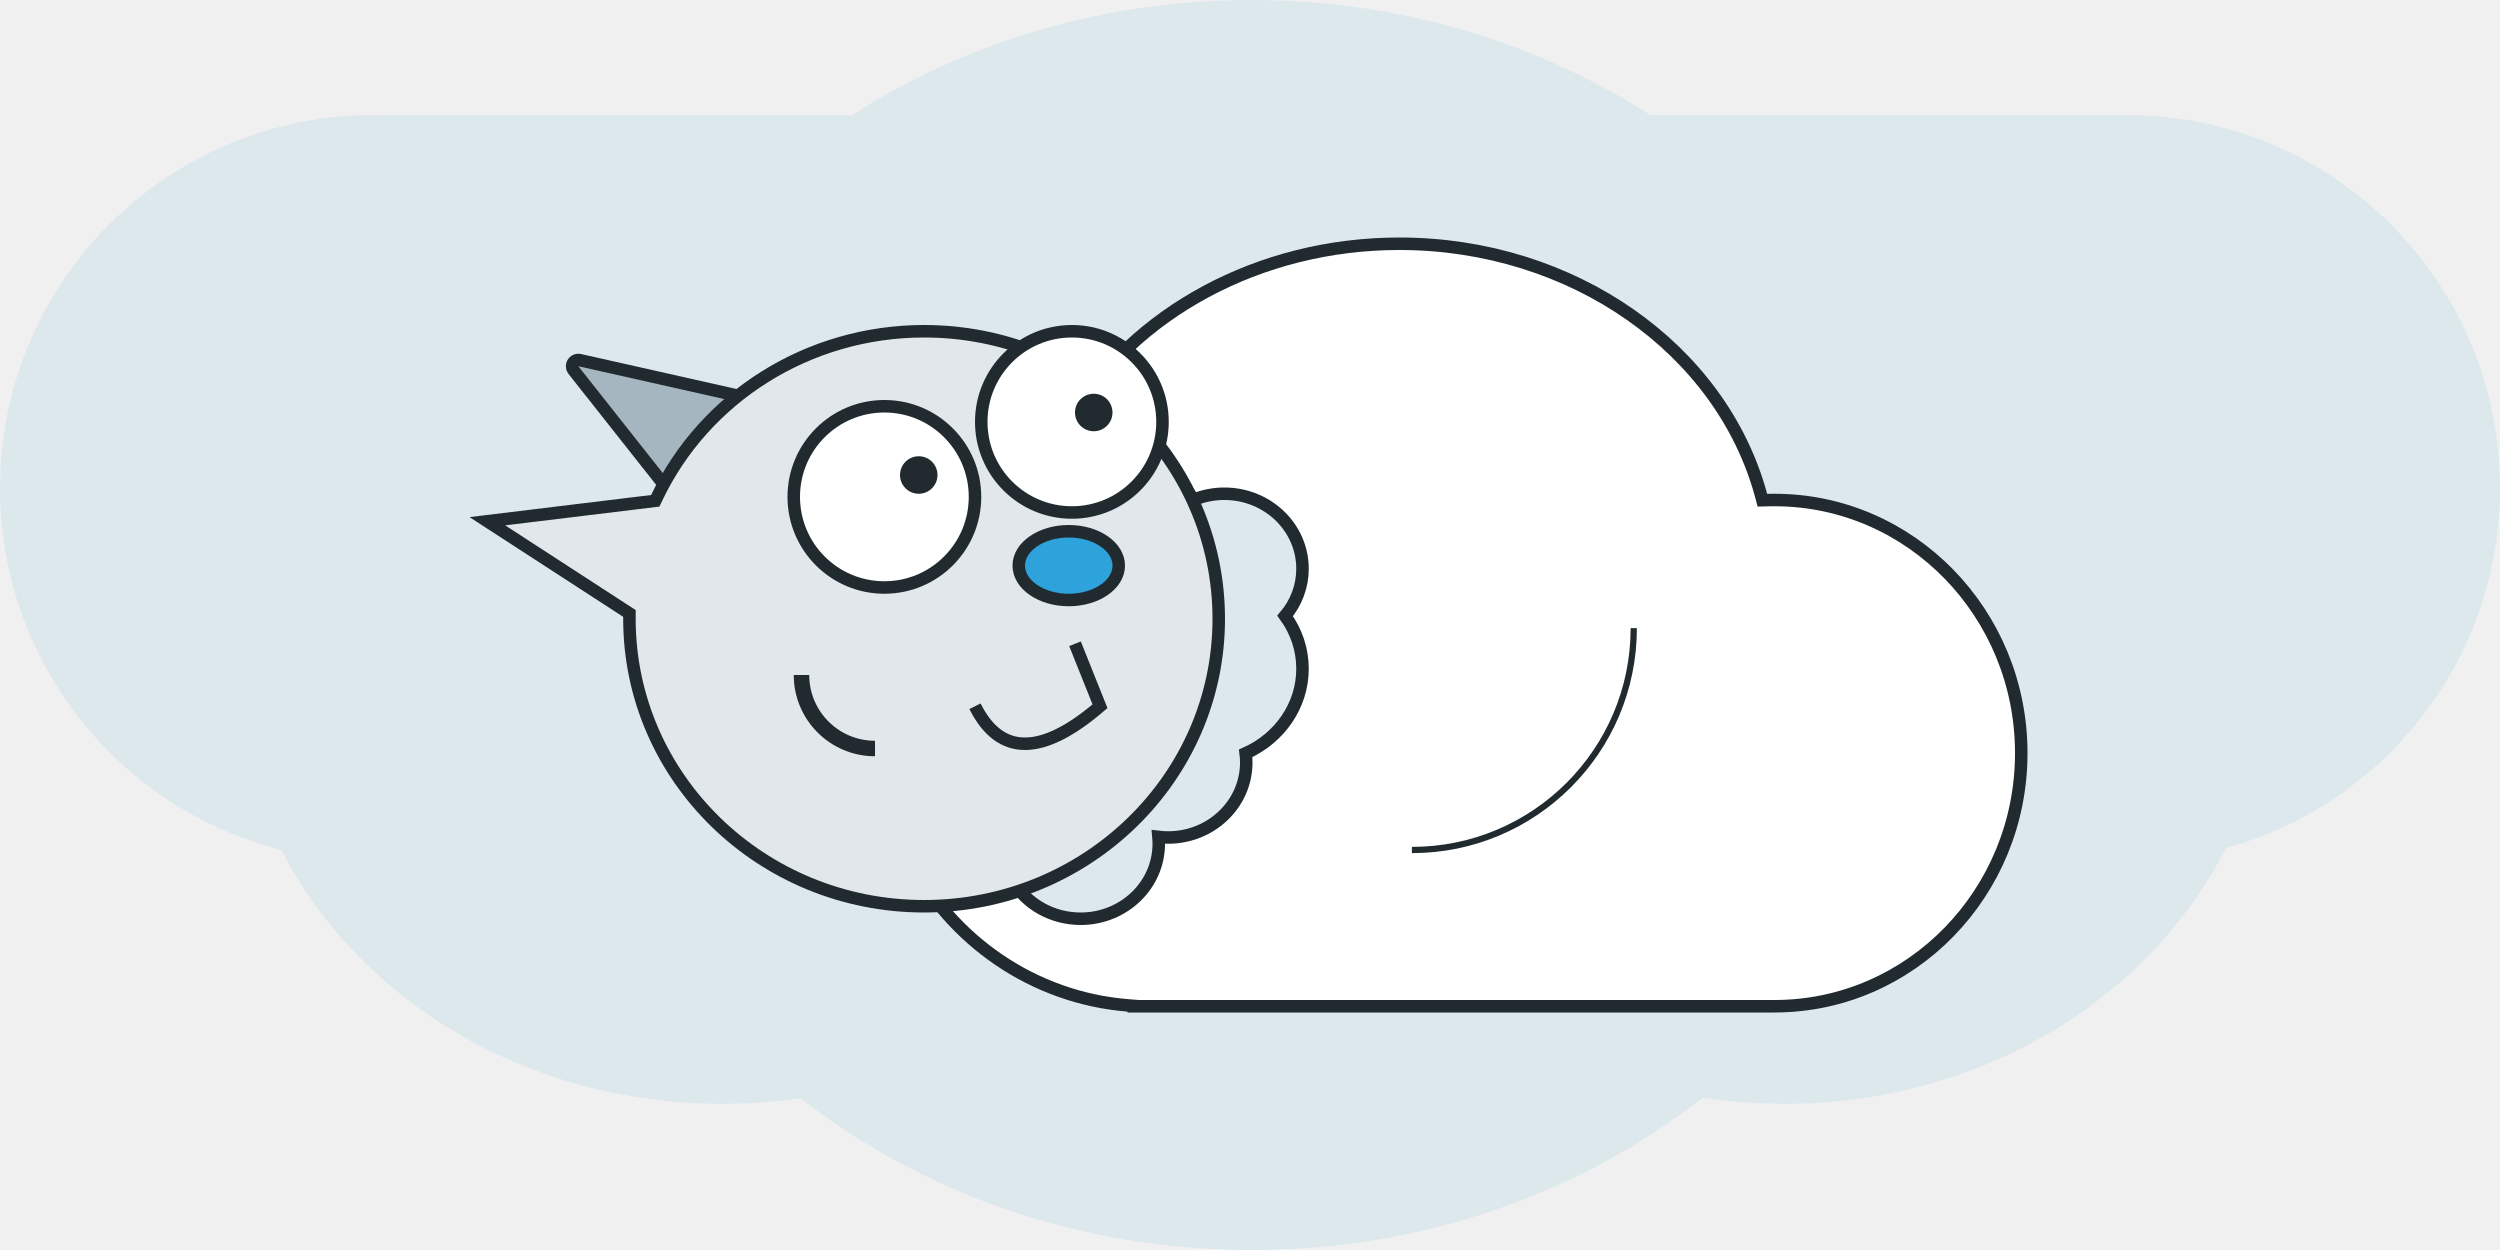
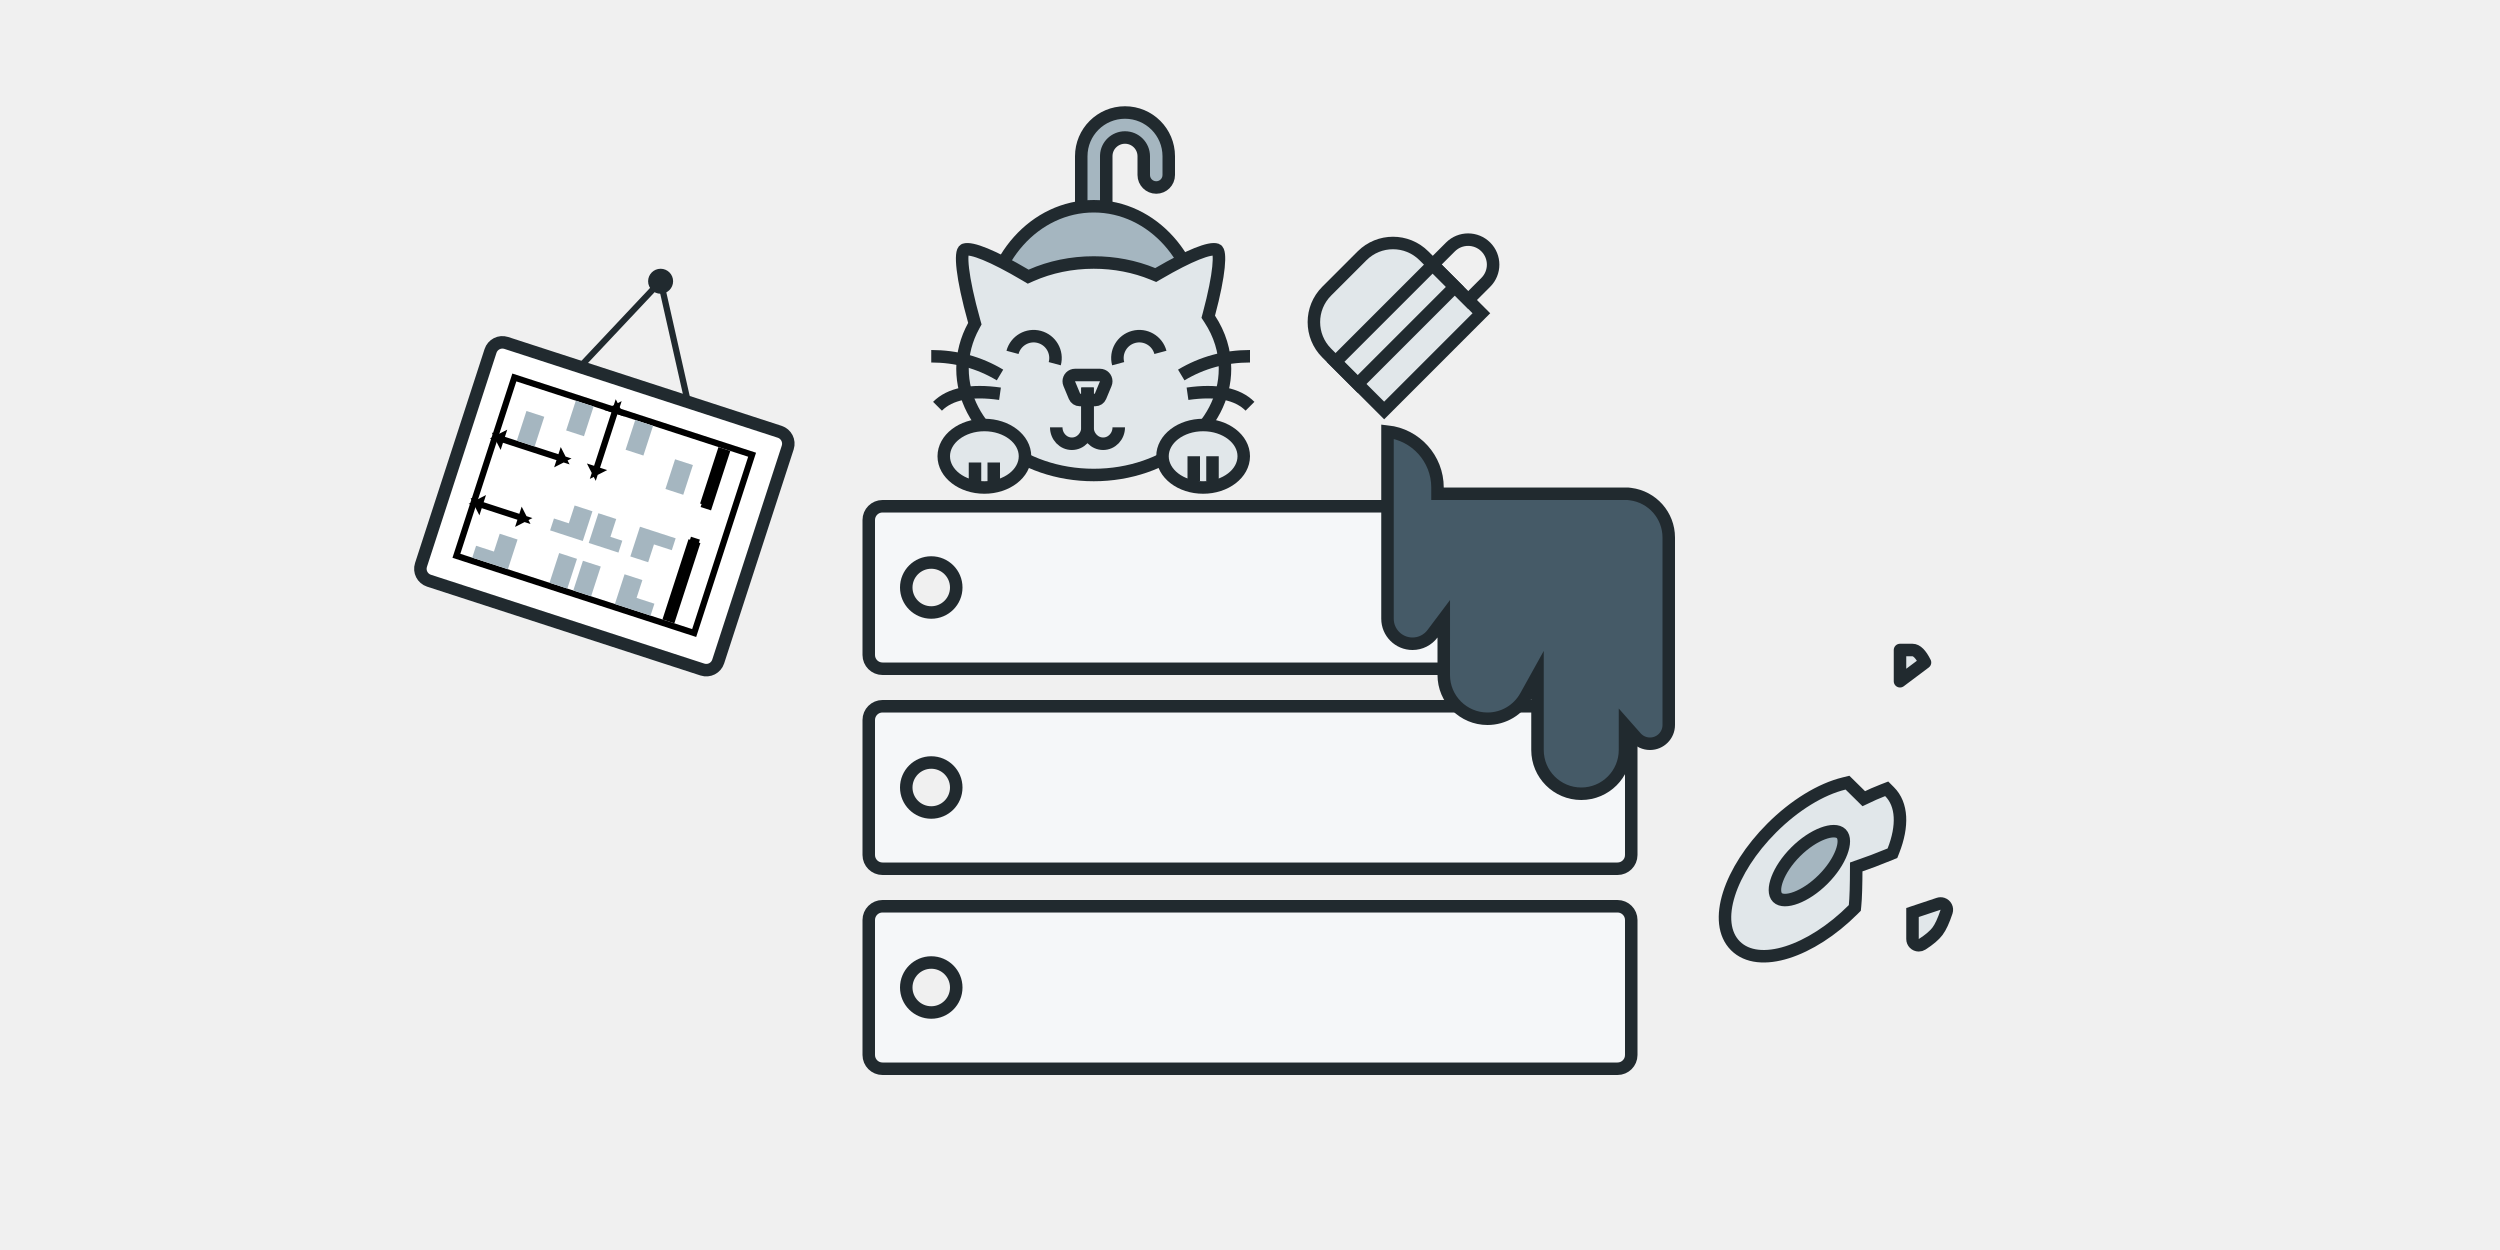
<svg xmlns="http://www.w3.org/2000/svg" width="400px" height="200px" viewBox="0 0 400 200" version="1.1">
  <g id="Cloud/Placeholders/Wrong" stroke="none" stroke-width="1" fill="none" fill-rule="evenodd">
-     <path d="M200.211,0 C223.999,0 246.029,6.815 264.053,18.406 L340.299,18.408 C373.271,18.408 400,45.137 400,78.109 C400,105.592 381.43,128.738 356.153,135.683 C343.895,159.839 316.901,176.617 285.572,176.617 C281.1,176.617 276.717,176.275 272.452,175.619 C253.093,190.809 227.837,200 200.211,200 C172.63,200 147.411,190.839 128.061,175.692 C123.949,176.3 119.727,176.617 115.423,176.617 C84.225,176.617 57.327,159.979 44.996,135.986 C19.135,129.436 3.41650556e-15,106.007 0,78.109 C-4.03793284e-15,45.137 26.729,18.408 59.701,18.408 L136.369,18.406 C154.392,6.815 176.423,0 200.211,0 Z" id="Combined-Shape" class="brand_element" fill="#2EA2DB" opacity="0.1" />
-     <path d="M171.172,67.155 C179.02,69.152 185.992,73.654 191.068,79.93 C192.584,79.319 194.219,79 195.901,79 C202.795,79 208.401,84.362 208.401,91 C208.401,93.792 207.403,96.434 205.621,98.546 C207.417,101.011 208.401,103.936 208.401,107 C208.401,112.855 204.794,118.072 199.308,120.534 C199.37,121.018 199.401,121.507 199.401,122 C199.401,128.638 193.795,134 186.901,134 C186.379,134 185.861,133.969 185.35,133.908 C185.384,134.27 185.401,134.634 185.401,135 C185.401,141.638 179.795,147 172.901,147 C168.379,147 164.283,144.674 162.073,141 C162.015,141 161.958,141 161.901,141 C156.083,141 150.457,139.672 145.367,137.168 C152.247,150.575 165.445,159.668 180.48,160.864 L181.401,160.938 L181.401,161 L283.901,161 C305.711,161 323.401,142.873 323.401,120.5 C323.401,98.127 305.711,80 283.909,80 L283.254,80.005 L281.984,80.035 L281.78,79.278 C275.447,55.848 251.61,39 223.901,39 C201.497,39 181.348,50.024 171.172,67.155 Z" id="Combined-Shape" stroke="#212A2F" stroke-width="2" fill="#FFFFFF" />
-     <g id="Group" transform="translate(76, 52)">
-       <path d="M48,12.653 L16.755,5.62 C16.216,5.499 15.681,5.837 15.56,6.376 C15.494,6.671 15.564,6.979 15.751,7.216 L34.545,31 L34.545,31 L48,12.653 Z" id="Path-13" stroke="#212A2F" stroke-width="2" fill="#A5B6C0" />
-       <path d="M71.854,1 C53.323,1 36.752,11.525 29.079,27.631 L28.842,28.128 L1.977,31.397 C1.977,31.397 1.977,31.397 1.977,31.397 L24.713,46.153 L24.709,46.7 C24.709,46.8 24.708,46.9 24.708,47 C24.708,72.4 45.811,93 71.854,93 C97.897,93 119,72.4 119,47 C119,21.6 97.897,1 71.854,1 Z" id="Combined-Shape" stroke="#212A2F" stroke-width="2" fill="#E1E7EA" />
-       <circle id="Oval" stroke="#212A2F" stroke-width="2" fill="#FFFFFF" cx="65.5" cy="27.5" r="14.5" />
-       <circle id="Oval" stroke="#212A2F" stroke-width="2" fill="#FFFFFF" cx="95.5" cy="15.5" r="14.5" />
-       <circle id="Oval" fill="#212A2F" cx="71" cy="24" r="3" />
-       <circle id="Oval" fill="#212A2F" cx="99" cy="14" r="3" />
-       <ellipse id="Oval" stroke="#212A2F" stroke-width="2" class="brand_element" fill="#2EA2DB" cx="95" cy="38.5" rx="8" ry="5.5" />
-       <path d="M96,51 L100,61 C90.667,69 84,69 80,61" id="Path-15" stroke="#212A2F" stroke-width="2" />
-       <path d="M51,56 C51,63.18 56.82,69 64,69 L64,66.524 C58.188,66.524 53.476,61.812 53.476,56 L51,56 Z" id="Path" fill="#212A2F" fill-rule="nonzero" />
+     <path d="M200.211,0 C223.999,0 246.029,6.815 264.053,18.406 L340.299,18.408 C373.271,18.408 400,45.137 400,78.109 C400,105.592 381.43,128.738 356.153,135.683 C343.895,159.839 316.901,176.617 285.572,176.617 C281.1,176.617 276.717,176.275 272.452,175.619 C253.093,190.809 227.837,200 200.211,200 C172.63,200 147.411,190.839 128.061,175.692 C123.949,176.3 119.727,176.617 115.423,176.617 C84.225,176.617 57.327,159.979 44.996,135.986 C19.135,129.436 3.41650556e-15,106.007 0,78.109 C-4.03793284e-15,45.137 26.729,18.408 59.701,18.408 L136.369,18.406 C154.392,6.815 176.423,0 200.211,0 Z" id="Combined-Shape" fill="class='brand_element" opacity="0.1" />
+     <path d="M258.8,145 C260.015,145 261,145.985 261,147.2 L261,168.8 C261,170.015 260.015,171 258.8,171 L141.2,171 C139.985,171 139,170.015 139,168.8 L139,147.2 C139,145.985 139.985,145 141.2,145 L258.8,145 Z M149,154 C146.791,154 145,155.791 145,158 C145,160.209 146.791,162 149,162 C151.209,162 153,160.209 153,158 C153,155.791 151.209,154 149,154 Z" id="Server" stroke="#212A2F" stroke-width="2" fill="#F5F7F9" />
+     <path d="M258.8,113 C260.015,113 261,113.985 261,115.2 L261,136.8 C261,138.015 260.015,139 258.8,139 L141.2,139 C139.985,139 139,138.015 139,136.8 L139,115.2 C139,113.985 139.985,113 141.2,113 L258.8,113 Z M149,122 C146.791,122 145,123.791 145,126 C145,128.209 146.791,130 149,130 C151.209,130 153,128.209 153,126 C153,123.791 151.209,122 149,122 Z" id="Server" stroke="#212A2F" stroke-width="2" fill="#F5F7F9" />
+     <path d="M258.8,81 C260.015,81 261,81.985 261,83.2 L261,104.8 C261,106.015 260.015,107 258.8,107 L141.2,107 C139.985,107 139,106.015 139,104.8 L139,83.2 C139,81.985 139.985,81 141.2,81 L258.8,81 Z M149,90 C146.791,90 145,91.791 145,94 C145,96.209 146.791,98 149,98 C151.209,98 153,96.209 153,94 C153,91.791 151.209,90 149,90 Z" id="Server" stroke="#212A2F" stroke-width="2" fill="#F5F7F9" />
+     <g id="Group-3" transform="translate(225, 48) scale(-1, 1) rotate(-135) translate(-225, -48) translate(209, 37)" stroke="#212A2F" stroke-width="2">
+       <path d="M1,1 L1,14 C1,17.866 4.134,21 8,21 L16,21 C19.866,21 23,17.866 23,14 L23,1 L1,1 Z" id="Rectangle" fill="#E1E7EA" />
+       <rect id="Rectangle" fill="class='brand_element" x="1" y="7" width="22" height="5" />
+       <path d="M23,4 L23,12 L27,12 C29.209,12 31,10.209 31,8 C31,5.791 29.209,4 27,4 L23,4 Z" id="Rectangle" />
    </g>
-     <path d="M225.901,136.5 C245.783,136.5 261.901,120.382 261.901,100.5 L260.901,100.5 C260.901,119.83 245.231,135.5 225.901,135.5 L225.901,136.5 Z" id="Path" fill="#212A2F" fill-rule="nonzero" />
+     <path d="M260.442,79 L230,79 L230,78 C230,73.372 226.502,69.546 222,69.054 L222,99 C222,101.209 223.791,103 226,103 C227.276,103 228.449,102.4 229.201,101.399 L231.001,99.001 L231.001,101.999 L231,108 C231,111.866 234.134,115 238,115 C240.573,115 242.9,113.6 244.126,111.39 L246.001,108.01 L246.001,111.875 L246,120 C246,123.866 249.134,127 253,127 C256.866,127 260,123.866 260,120 L260,116.001 L261.75,117.984 C262.317,118.626 263.127,119 264,119 C265.657,119 267,117.657 267,116 L267,86 C267,82.46 264.358,79.489 260.877,79.054 L260.442,79 Z" id="Combined-Shape" stroke="#212A2F" stroke-width="2" fill="#455A67" />
+     <polyline id="Path-16" stroke="#212A2F" points="89.697 62 105.697 45 112.697 76" />
+     <g id="Group-6" transform="translate(96.69668, 81) rotate(18) translate(-96.69668, -81) translate(72.69668, 62)">
+       <g id="Group-5">
+         <rect id="Rectangle" stroke="#212A2F" stroke-width="2" fill="#FFFFFF" x="-1" y="-1" width="50" height="40" rx="2" />
+         <rect id="Rectangle" stroke="#000000" x="3.936" y="3.854" width="40" height="30" />
+         <path d="M8.436,24.854 L4.436,24.854 L4.936,25.354 L4.936,24.354 L4.436,24.854 L8.436,24.854 Z M8.436,24.854 L12.436,24.854 L11.936,24.354 L11.936,25.354 L12.436,24.854 L8.436,24.854 Z M39.936,32.854 L39.936,19.854 L40.186,19.854 L38.686,19.854 L38.936,19.854 L38.936,32.854 L39.936,32.854 Z M38.686,13.854 L39.936,13.854 L39.936,4.854 L38.936,4.854 L38.936,13.854 L38.686,13.854 Z M9.936,13.854 L4.436,13.854 L4.936,14.354 L4.936,13.354 L4.436,13.854 L9.936,13.854 Z M9.936,13.854 L15.436,13.854 L14.936,13.354 L14.936,14.354 L15.436,13.854 L9.936,13.854 Z M20.936,8.854 L20.936,14.354 L21.436,13.854 L20.436,13.854 L20.936,14.354 L20.936,8.854 Z M20.936,8.854 L20.936,3.354 L20.436,3.854 L21.436,3.854 L20.936,3.354 L20.936,8.854 Z" id="Combined-Shape" stroke="#000000" fill="#D8D8D8" />
+         <path d="M12.436,28.354 L12.436,33.354 L6.436,33.354 L6.436,31.354 L9.436,31.354 L9.436,28.354 L12.436,28.354 Z M33.436,28.354 L33.436,31.354 L36.436,31.354 L36.436,33.354 L30.436,33.354 L30.436,28.354 L33.436,28.354 Z M26.436,28.354 L26.436,33.354 L23.436,33.354 L23.436,28.354 L26.436,28.354 Z M22.436,28.354 L22.436,33.354 L19.436,33.354 L19.436,28.354 L22.436,28.354 Z M26.436,20.354 L26.436,23.354 L28.436,23.354 L28.436,25.354 L23.436,25.354 L23.436,20.354 L26.436,20.354 Z M22.436,20.354 L22.436,25.354 L16.936,25.354 L16.936,23.354 L19.436,23.354 L19.436,20.354 L22.436,20.354 Z M36.436,20.354 L36.436,22.354 L33.436,22.354 L33.436,25.354 L30.436,25.354 L30.436,20.354 L36.436,20.354 Z M10.436,8.354 L10.436,13.354 L7.436,13.354 L7.436,8.354 L10.436,8.354 Z M35.44,8.354 L35.44,13.354 L32.44,13.354 L32.44,8.354 L35.44,8.354 Z M17.436,4.354 L17.436,9.354 L14.436,9.354 L14.436,4.354 L17.436,4.354 Z M27.436,4.354 L27.436,9.354 L24.436,9.354 L24.436,4.354 L27.436,4.354 Z" id="Combined-Shape" fill="#A5B6C0" />
+       </g>
+       <path d="M9.436,16.354 L9.436,17.354 L12.436,17.354 L12.436,20.354 L9.436,20.354 L9.436,21.354 L6.436,18.854 L9.436,16.354 Z" id="Combined-Shape" fill="class='brand_element" />
+     </g>
+     <g id="Group-7" transform="translate(149, 19)" stroke="#212A2F" stroke-width="2">
+       <path d="M38,9 C38,10.105 37.105,11 36,11 C34.895,11 34,10.105 34,9 L34,6 C34,4.343 32.657,3 31,3 C29.399,3 28.082,4.258 28.005,5.825 L28,6 L28,20.709 L26.333,19.217 C24.859,17.898 24,16.017 24,14 L24,6 C24,2.134 27.134,-1 31,-1 C34.866,-1 38,2.134 38,6 L38,9 Z" id="Combined-Shape" fill="#A5B6C0" />
+       <ellipse id="Oval" fill="#A5B6C0" cx="26" cy="33" rx="17" ry="19" />
+       <path d="M45.662,20.946 C44.602,20.582 41.354,21.829 36.341,24.758 L35.914,25.007 L35.457,24.82 C32.55,23.629 29.332,23 26,23 C22.449,23 19.029,23.715 15.98,25.059 L15.51,25.267 L15.068,25.005 C9.814,21.901 6.419,20.571 5.324,20.946 C4.572,21.204 4.858,25.211 6.868,32.393 L6.978,32.785 L6.783,33.142 C5.611,35.285 5,37.608 5,40 C5,49.34 14.363,57 26,57 C37.637,57 47,49.34 47,40 C47,37.193 46.157,34.483 44.563,32.051 L44.318,31.676 L44.434,31.243 C46.168,24.774 46.352,21.182 45.662,20.946 Z" id="Combined-Shape" fill="#E1E7EA" />
+       <path d="M36.334,38.346 C36.334,36.413 34.767,34.846 32.834,34.846 C30.901,34.846 29.334,36.413 29.334,38.346" id="Path" transform="translate(32.83367, 36.59624) rotate(-15) translate(-32.83367, -36.59624) " />
+       <g id="Group-4" transform="translate(20, 43)">
+         <path d="M5,0 L5,6.375 C5,7.825 3.881,9 2.5,9 C1.119,9 0,7.825 0,6.375" id="Path" />
+         <path d="M10,0 L10,6.375 C10,7.825 8.881,9 7.5,9 C6.119,9 5,7.825 5,6.375" id="Path" transform="translate(7.5, 4.5) scale(-1, 1) translate(-7.5, -4.5) " />
+       </g>
+       <path d="M20.334,38.346 C20.334,36.413 18.767,34.846 16.834,34.846 C14.901,34.846 13.334,36.413 13.334,38.346" id="Path" transform="translate(16.83367, 36.59624) scale(-1, 1) rotate(-15) translate(-16.83367, -36.59624) " />
+       <ellipse id="Oval" fill="#E1E7EA" cx="43.5" cy="54" rx="6.5" ry="5" />
+       <path d="M23,41 C22.868,41 22.737,41.026 22.615,41.077 C22.106,41.289 21.865,41.875 22.077,42.385 L22.942,44.462 C23.078,44.788 23.397,45 23.75,45 L26.25,45 C26.603,45 26.922,44.788 27.058,44.462 L27.923,42.385 C27.974,42.263 28,42.132 28,42 C28,41.448 27.552,41 27,41 L23,41 Z" id="Rectangle" fill="class='brand_element" />
+       <line x1="42" y1="54" x2="42" y2="58" id="Path-17" />
+       <line x1="45" y1="54" x2="45" y2="58" id="Path-17" />
+       <ellipse id="Oval" fill="#E1E7EA" cx="8.5" cy="54" rx="6.5" ry="5" />
+       <line x1="7" y1="55" x2="7" y2="59" id="Path-17" />
+       <line x1="10" y1="55" x2="10" y2="59" id="Path-17" />
+       <path d="M40,41 C43.333,39 47,38 51,38" id="Path-18" />
+       <path d="M41,44 C45.667,43.333 49,44 51,46" id="Path-19" />
+       <path d="M0,41 C3.333,39 7,38 11,38" id="Path-18" transform="translate(5.5, 39.5) scale(-1, 1) translate(-5.5, -39.5) " />
+       <path d="M1,44 C5.667,43.333 9,44 11,46" id="Path-19" transform="translate(6, 44.875) scale(-1, 1) translate(-6, -44.875) " />
+     </g>
+     <circle id="Oval" fill="#212A2F" cx="105.697" cy="45" r="2" />
+     <path d="M298.2,127.787 C299.308,127.25 300.33,126.802 301.266,126.442 L301.873,126.208 L302.332,126.668 C304.374,128.71 304.499,132.171 302.948,136.117 L302.792,136.513 L302.399,136.676 C300.595,137.422 298.795,138.103 296.999,138.718 C296.99,141.695 296.927,143.754 296.807,144.915 L296.771,145.269 L296.52,145.52 C289.759,152.28 281.402,155.066 277.668,151.332 C273.934,147.598 276.72,139.241 283.48,132.48 C287.125,128.835 291.335,126.263 295.057,125.356 L295.596,125.224 L295.993,125.613 C296.867,126.469 297.602,127.194 298.2,127.787 Z" id="Oval" stroke="#212A2F" stroke-width="2" fill="#E1E7EA" />
+     <path d="M284.395,143.605 C285.476,144.687 288.829,143.569 291.699,140.699 C294.569,137.829 295.687,134.476 294.605,133.395 C293.524,132.313 290.171,133.431 287.301,136.301 C284.431,139.171 283.313,142.524 284.395,143.605 Z" id="Oval" stroke="#212A2F" stroke-width="2" fill="#A5B6C0" />
+     <path d="M306,146 L306,150.248 C306,150.8 306.448,151.248 307,151.248 C307.192,151.248 307.38,151.193 307.541,151.089 C308.691,150.349 309.511,149.652 310,149 C310.492,148.344 310.974,147.3 311.447,145.869 C311.62,145.344 311.335,144.779 310.811,144.605 C310.606,144.538 310.385,144.538 310.181,144.606 L306,146 L306,146 Z" id="Path-22" stroke="#212A2F" stroke-width="2" fill="#E1E7EA" />
+     <path d="M304,109 C304,109 304,107.333 304,104 C304.667,104 305.333,104 306,104 C306.667,104 307.333,104.667 308,106 C305.333,108 304,109 304,109 Z" id="Path-23" stroke="#212A2F" stroke-width="2" fill="#E1E7EA" stroke-linejoin="round" />
  </g>
</svg>
